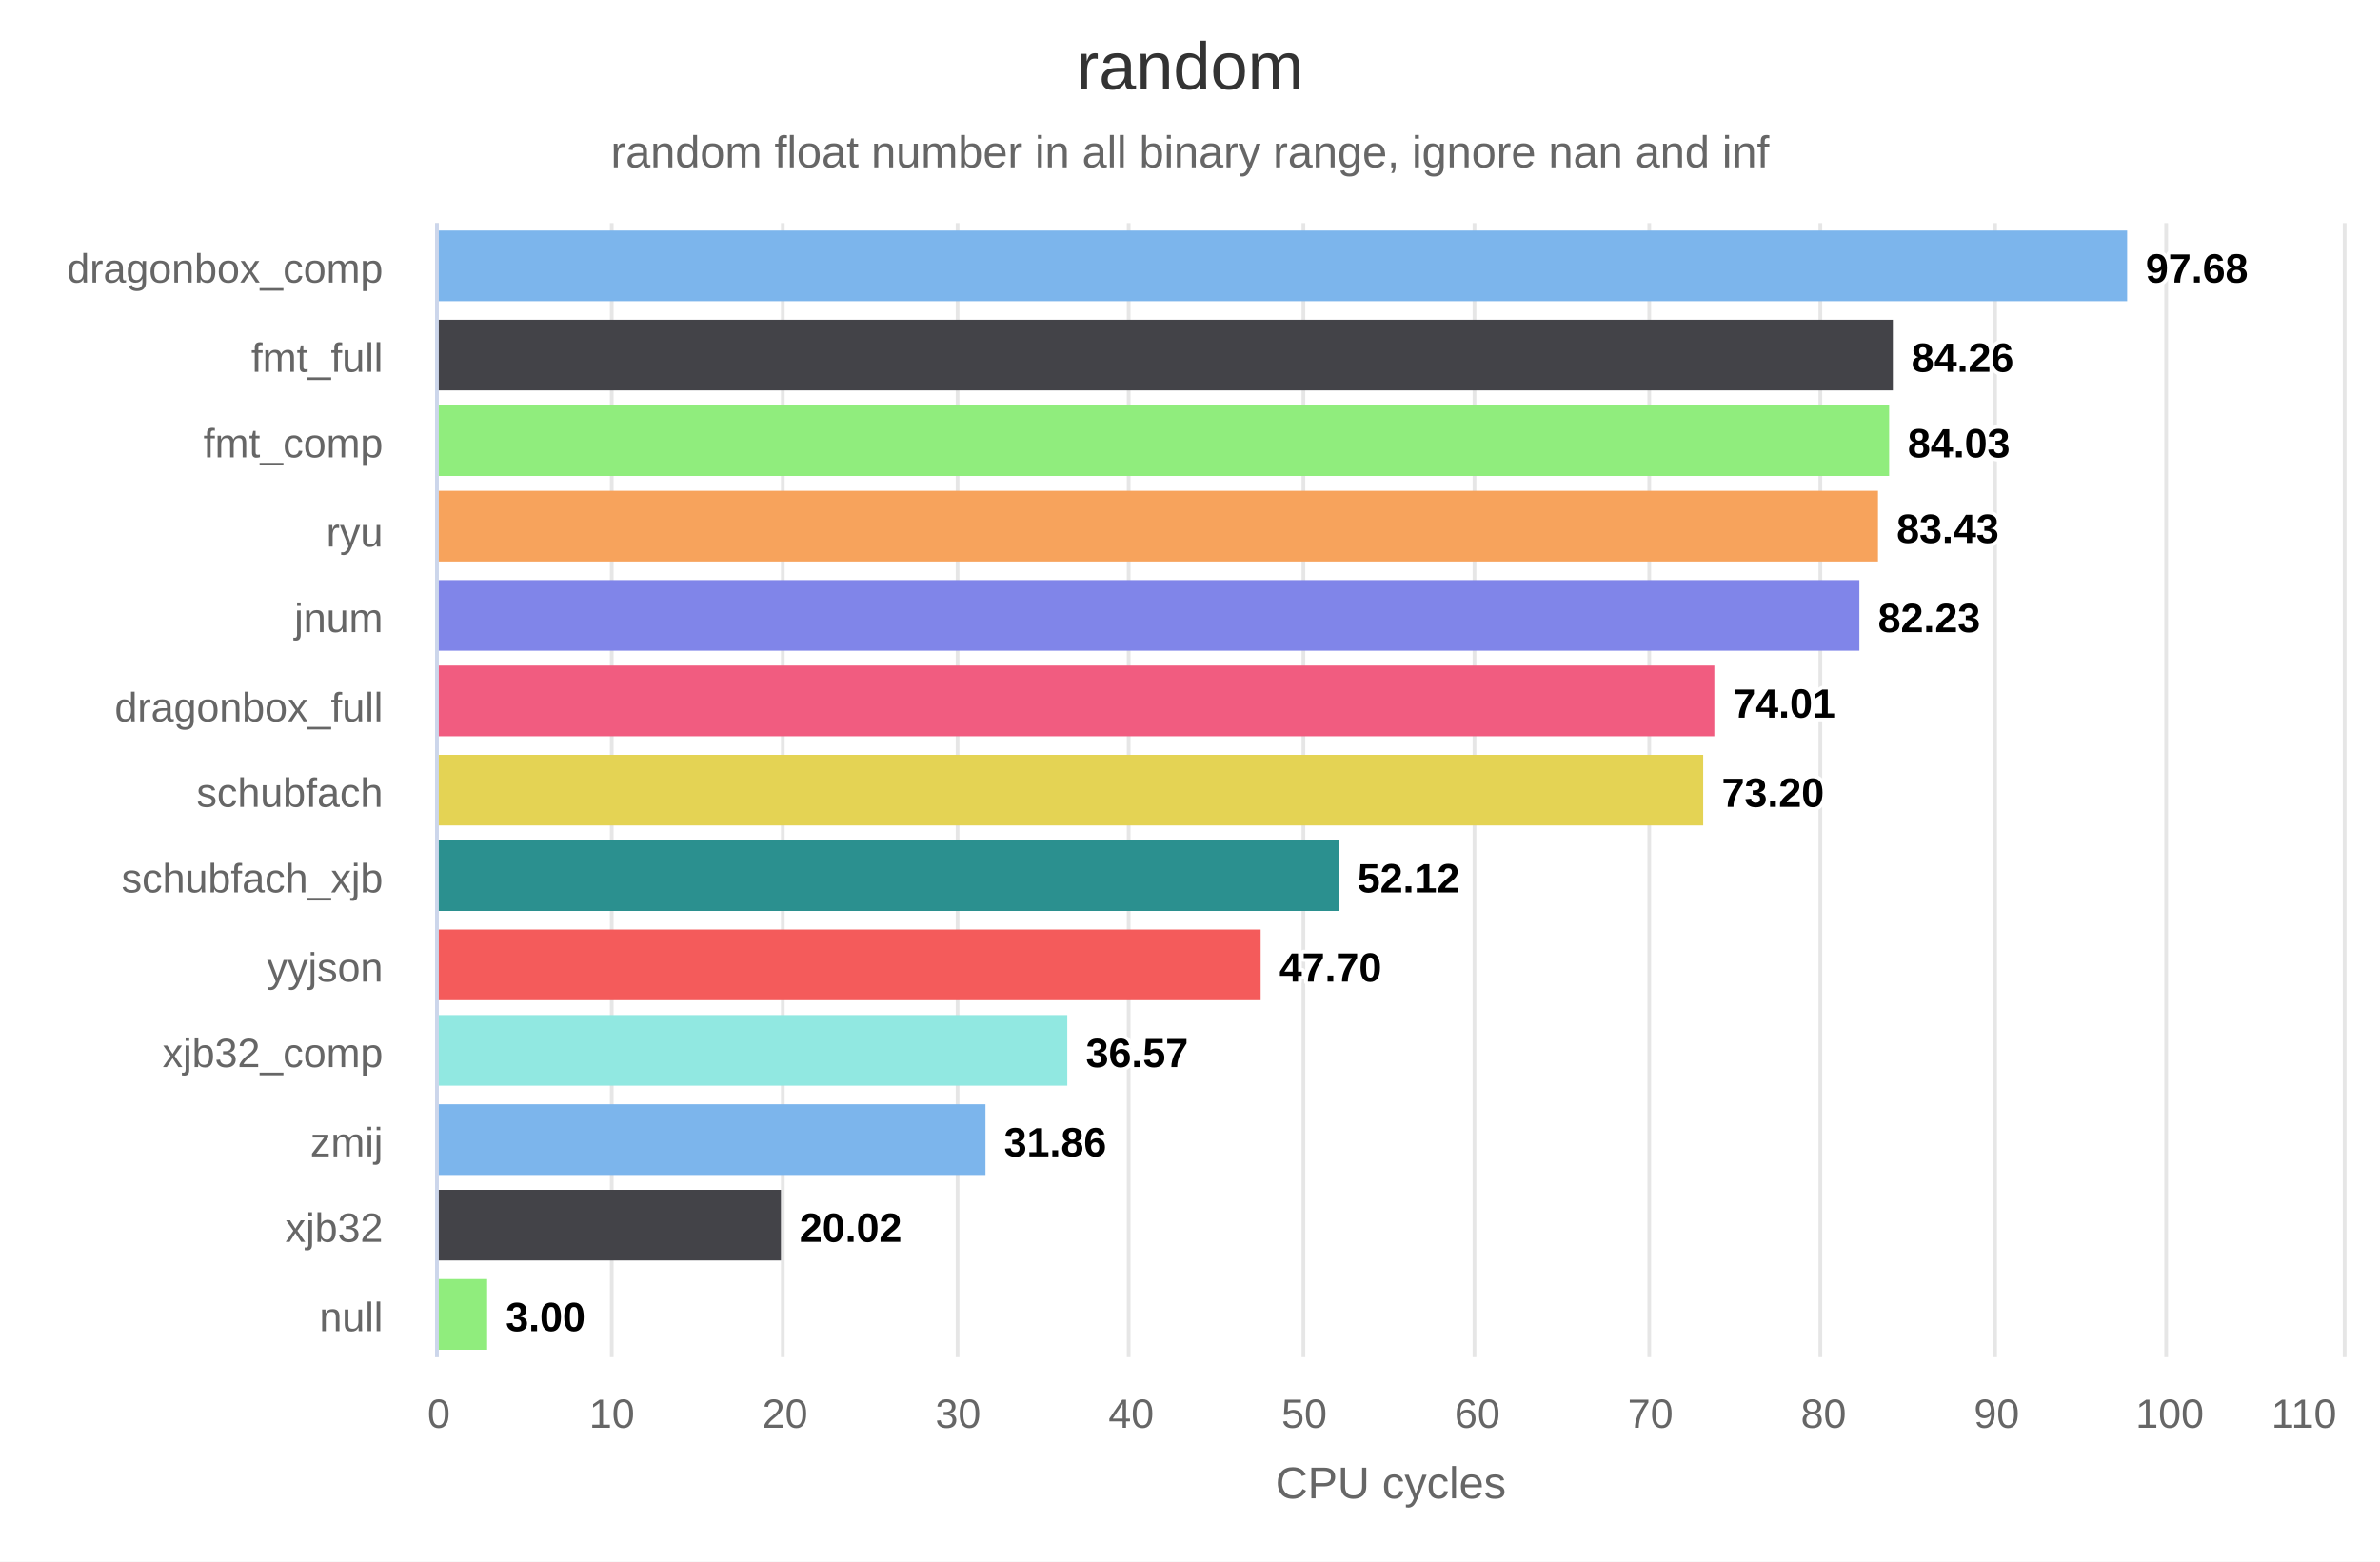
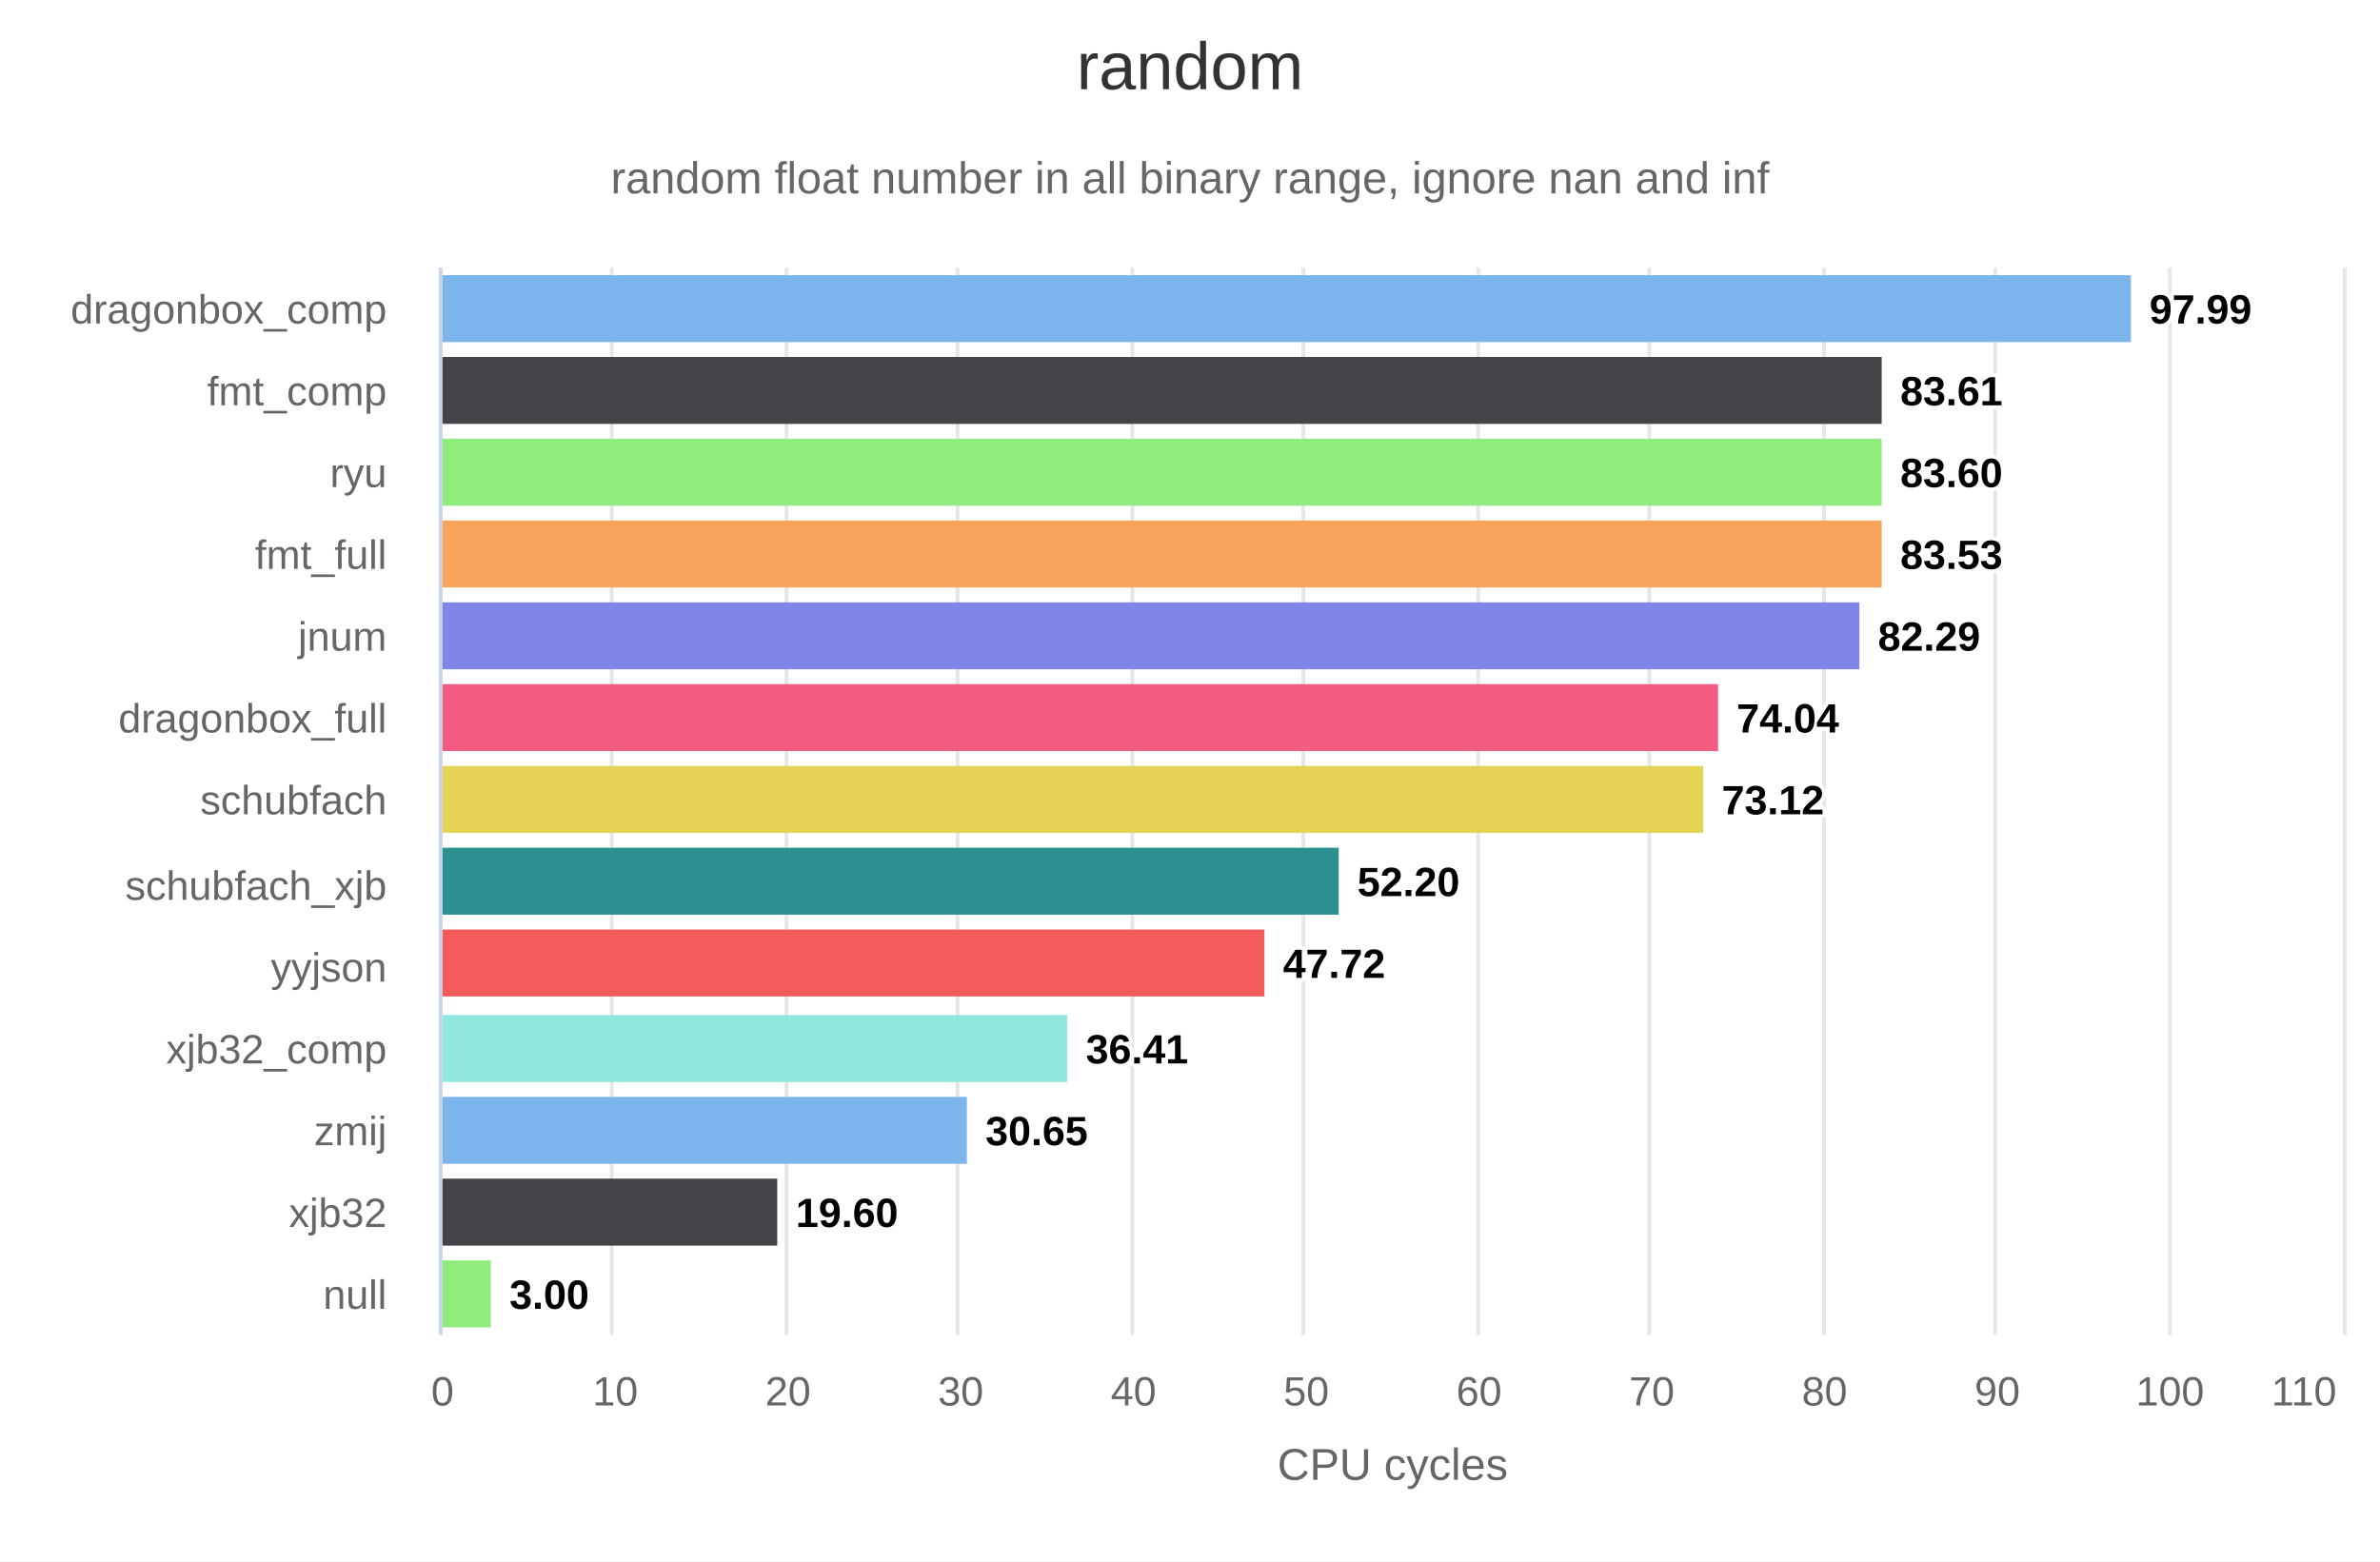
<svg xmlns="http://www.w3.org/2000/svg" version="1.1" class="highcharts-root" style="font-family:&quot;Lucida Grande&quot;, &quot;Lucida Sans Unicode&quot;, Arial, Helvetica, sans-serif;font-size:12px;" width="640" height="420" viewBox="0 0 640 420">
  <defs>
-     <clipPath id="highcharts-clttrz6-19-">
-       <rect x="0" y="0" width="305" height="512" fill="none" />
+     <clipPath id="highcharts-54fomq5-19-">
+       <rect x="0" y="0" width="287" height="511" fill="none" />
    </clipPath>
  </defs>
  <rect fill="#ffffff" class="highcharts-background" x="0" y="0" width="640" height="420" rx="0" ry="0" />
-   <rect fill="none" class="highcharts-plot-background" x="118" y="60" width="512" height="305" />
+   <rect fill="none" class="highcharts-plot-background" x="119" y="72" width="511" height="287" />
  <g class="highcharts-grid highcharts-xaxis-grid" data-z-index="1">
-     <path fill="none" data-z-index="1" class="highcharts-grid-line" d="M 118 83.5 L 630 83.5" opacity="1" />
-     <path fill="none" data-z-index="1" class="highcharts-grid-line" d="M 118 107.5 L 630 107.5" opacity="1" />
-     <path fill="none" data-z-index="1" class="highcharts-grid-line" d="M 118 130.5 L 630 130.5" opacity="1" />
-     <path fill="none" data-z-index="1" class="highcharts-grid-line" d="M 118 154.5 L 630 154.5" opacity="1" />
-     <path fill="none" data-z-index="1" class="highcharts-grid-line" d="M 118 177.5 L 630 177.5" opacity="1" />
-     <path fill="none" data-z-index="1" class="highcharts-grid-line" d="M 118 201.5 L 630 201.5" opacity="1" />
-     <path fill="none" data-z-index="1" class="highcharts-grid-line" d="M 118 224.5 L 630 224.5" opacity="1" />
-     <path fill="none" data-z-index="1" class="highcharts-grid-line" d="M 118 248.5 L 630 248.5" opacity="1" />
-     <path fill="none" data-z-index="1" class="highcharts-grid-line" d="M 118 271.5 L 630 271.5" opacity="1" />
-     <path fill="none" data-z-index="1" class="highcharts-grid-line" d="M 118 295.5 L 630 295.5" opacity="1" />
-     <path fill="none" data-z-index="1" class="highcharts-grid-line" d="M 118 318.5 L 630 318.5" opacity="1" />
-     <path fill="none" data-z-index="1" class="highcharts-grid-line" d="M 118 342.5 L 630 342.5" opacity="1" />
-     <path fill="none" data-z-index="1" class="highcharts-grid-line" d="M 118 365.5 L 630 365.5" opacity="1" />
-     <path fill="none" data-z-index="1" class="highcharts-grid-line" d="M 118 60.5 L 630 60.5" opacity="1" />
+     <path fill="none" data-z-index="1" class="highcharts-grid-line" d="M 119 94.5 L 630 94.5" opacity="1" />
+     <path fill="none" data-z-index="1" class="highcharts-grid-line" d="M 119 116.5 L 630 116.5" opacity="1" />
+     <path fill="none" data-z-index="1" class="highcharts-grid-line" d="M 119 138.5 L 630 138.5" opacity="1" />
+     <path fill="none" data-z-index="1" class="highcharts-grid-line" d="M 119 160.5 L 630 160.5" opacity="1" />
+     <path fill="none" data-z-index="1" class="highcharts-grid-line" d="M 119 182.5 L 630 182.5" opacity="1" />
+     <path fill="none" data-z-index="1" class="highcharts-grid-line" d="M 119 204.5 L 630 204.5" opacity="1" />
+     <path fill="none" data-z-index="1" class="highcharts-grid-line" d="M 119 227.5 L 630 227.5" opacity="1" />
+     <path fill="none" data-z-index="1" class="highcharts-grid-line" d="M 119 249.5 L 630 249.5" opacity="1" />
+     <path fill="none" data-z-index="1" class="highcharts-grid-line" d="M 119 271.5 L 630 271.5" opacity="1" />
+     <path fill="none" data-z-index="1" class="highcharts-grid-line" d="M 119 293.5 L 630 293.5" opacity="1" />
+     <path fill="none" data-z-index="1" class="highcharts-grid-line" d="M 119 315.5 L 630 315.5" opacity="1" />
+     <path fill="none" data-z-index="1" class="highcharts-grid-line" d="M 119 337.5 L 630 337.5" opacity="1" />
+     <path fill="none" data-z-index="1" class="highcharts-grid-line" d="M 119 359.5 L 630 359.5" opacity="1" />
+     <path fill="none" data-z-index="1" class="highcharts-grid-line" d="M 119 72.5 L 630 72.5" opacity="1" />
  </g>
  <g class="highcharts-grid highcharts-yaxis-grid" data-z-index="1">
-     <path fill="none" stroke="#e6e6e6" stroke-width="1" data-z-index="1" class="highcharts-grid-line" d="M 117.5 60 L 117.5 365" opacity="1" />
-     <path fill="none" stroke="#e6e6e6" stroke-width="1" data-z-index="1" class="highcharts-grid-line" d="M 164.5 60 L 164.5 365" opacity="1" />
-     <path fill="none" stroke="#e6e6e6" stroke-width="1" data-z-index="1" class="highcharts-grid-line" d="M 210.5 60 L 210.5 365" opacity="1" />
-     <path fill="none" stroke="#e6e6e6" stroke-width="1" data-z-index="1" class="highcharts-grid-line" d="M 257.5 60 L 257.5 365" opacity="1" />
-     <path fill="none" stroke="#e6e6e6" stroke-width="1" data-z-index="1" class="highcharts-grid-line" d="M 303.5 60 L 303.5 365" opacity="1" />
-     <path fill="none" stroke="#e6e6e6" stroke-width="1" data-z-index="1" class="highcharts-grid-line" d="M 350.5 60 L 350.5 365" opacity="1" />
-     <path fill="none" stroke="#e6e6e6" stroke-width="1" data-z-index="1" class="highcharts-grid-line" d="M 396.5 60 L 396.5 365" opacity="1" />
-     <path fill="none" stroke="#e6e6e6" stroke-width="1" data-z-index="1" class="highcharts-grid-line" d="M 443.5 60 L 443.5 365" opacity="1" />
-     <path fill="none" stroke="#e6e6e6" stroke-width="1" data-z-index="1" class="highcharts-grid-line" d="M 489.5 60 L 489.5 365" opacity="1" />
-     <path fill="none" stroke="#e6e6e6" stroke-width="1" data-z-index="1" class="highcharts-grid-line" d="M 536.5 60 L 536.5 365" opacity="1" />
-     <path fill="none" stroke="#e6e6e6" stroke-width="1" data-z-index="1" class="highcharts-grid-line" d="M 582.5 60 L 582.5 365" opacity="1" />
-     <path fill="none" stroke="#e6e6e6" stroke-width="1" data-z-index="1" class="highcharts-grid-line" d="M 630.5 60 L 630.5 365" opacity="1" />
+     <path fill="none" stroke="#e6e6e6" stroke-width="1" data-z-index="1" class="highcharts-grid-line" d="M 118.5 72 L 118.5 359" opacity="1" />
+     <path fill="none" stroke="#e6e6e6" stroke-width="1" data-z-index="1" class="highcharts-grid-line" d="M 164.5 72 L 164.5 359" opacity="1" />
+     <path fill="none" stroke="#e6e6e6" stroke-width="1" data-z-index="1" class="highcharts-grid-line" d="M 211.5 72 L 211.5 359" opacity="1" />
+     <path fill="none" stroke="#e6e6e6" stroke-width="1" data-z-index="1" class="highcharts-grid-line" d="M 257.5 72 L 257.5 359" opacity="1" />
+     <path fill="none" stroke="#e6e6e6" stroke-width="1" data-z-index="1" class="highcharts-grid-line" d="M 304.5 72 L 304.5 359" opacity="1" />
+     <path fill="none" stroke="#e6e6e6" stroke-width="1" data-z-index="1" class="highcharts-grid-line" d="M 350.5 72 L 350.5 359" opacity="1" />
+     <path fill="none" stroke="#e6e6e6" stroke-width="1" data-z-index="1" class="highcharts-grid-line" d="M 397.5 72 L 397.5 359" opacity="1" />
+     <path fill="none" stroke="#e6e6e6" stroke-width="1" data-z-index="1" class="highcharts-grid-line" d="M 443.5 72 L 443.5 359" opacity="1" />
+     <path fill="none" stroke="#e6e6e6" stroke-width="1" data-z-index="1" class="highcharts-grid-line" d="M 490.5 72 L 490.5 359" opacity="1" />
+     <path fill="none" stroke="#e6e6e6" stroke-width="1" data-z-index="1" class="highcharts-grid-line" d="M 536.5 72 L 536.5 359" opacity="1" />
+     <path fill="none" stroke="#e6e6e6" stroke-width="1" data-z-index="1" class="highcharts-grid-line" d="M 583.5 72 L 583.5 359" opacity="1" />
+     <path fill="none" stroke="#e6e6e6" stroke-width="1" data-z-index="1" class="highcharts-grid-line" d="M 630.5 72 L 630.5 359" opacity="1" />
  </g>
-   <rect fill="none" class="highcharts-plot-border" data-z-index="1" x="118" y="60" width="512" height="305" />
+   <rect fill="none" class="highcharts-plot-border" data-z-index="1" x="119" y="72" width="511" height="287" />
  <g class="highcharts-axis highcharts-xaxis" data-z-index="2">
-     <path fill="none" class="highcharts-axis-line" stroke="#ccd6eb" stroke-width="1" data-z-index="7" d="M 117.5 60 L 117.5 365" />
+     <path fill="none" class="highcharts-axis-line" stroke="#ccd6eb" stroke-width="1" data-z-index="7" d="M 118.5 72 L 118.5 359" />
  </g>
  <g class="highcharts-axis highcharts-yaxis" data-z-index="2">
-     <text x="374" data-z-index="7" text-anchor="middle" transform="translate(0,0)" class="highcharts-axis-title" style="color:#666666;fill:#666666;" y="402.969">
+     <text x="374.5" data-z-index="7" text-anchor="middle" transform="translate(0,0)" class="highcharts-axis-title" style="color:#666666;fill:#666666;" y="398">
      <tspan>CPU cycles</tspan>
    </text>
-     <path fill="none" class="highcharts-axis-line" data-z-index="7" d="M 118 365 L 630 365" />
+     <path fill="none" class="highcharts-axis-line" data-z-index="7" d="M 119 359 L 630 359" />
  </g>
  <g class="highcharts-series-group" data-z-index="3">
-     <g class="highcharts-series highcharts-series-0 highcharts-bar-series" data-z-index="0.1" opacity="1" transform="translate(630,365) rotate(90) scale(-1,1) scale(1 1)" clip-path="url(#highcharts-clttrz6-19-)">
-       <rect x="284" y="58" width="19" height="455" fill="#7cb5ec" opacity="1" class="highcharts-point highcharts-color-0" />
-       <rect x="260" y="121" width="19" height="392" fill="#434348" opacity="1" class="highcharts-point highcharts-color-1" />
-       <rect x="237" y="122" width="19" height="391" fill="#90ed7d" opacity="1" class="highcharts-point highcharts-color-2" />
-       <rect x="214" y="125" width="19" height="388" fill="#f7a35c" opacity="1" class="highcharts-point highcharts-color-3" />
-       <rect x="190" y="130" width="19" height="383" fill="#8085e9" opacity="1" class="highcharts-point highcharts-color-4" />
-       <rect x="167" y="169" width="19" height="344" fill="#f15c80" opacity="1" class="highcharts-point highcharts-color-5" />
-       <rect x="143" y="172" width="19" height="341" fill="#e4d354" opacity="1" class="highcharts-point highcharts-color-6" />
-       <rect x="120" y="270" width="19" height="243" fill="#2b908f" opacity="1" class="highcharts-point highcharts-color-7" />
-       <rect x="96" y="291" width="19" height="222" fill="#f45b5b" opacity="1" class="highcharts-point highcharts-color-8" />
-       <rect x="73" y="343" width="19" height="170" fill="#91e8e1" opacity="1" class="highcharts-point highcharts-color-9" />
-       <rect x="49" y="365" width="19" height="148" fill="#7cb5ec" opacity="1" class="highcharts-point highcharts-color-0" />
-       <rect x="26" y="420" width="19" height="93" fill="#434348" opacity="1" class="highcharts-point highcharts-color-1" />
-       <rect x="2" y="499" width="19" height="14" fill="#90ed7d" opacity="1" class="highcharts-point highcharts-color-2" />
+     <g class="highcharts-series highcharts-series-0 highcharts-bar-series" data-z-index="0.1" opacity="1" transform="translate(630,359) rotate(90) scale(-1,1) scale(1 1)" clip-path="url(#highcharts-54fomq5-19-)">
+       <rect x="267" y="57" width="18" height="455" fill="#7cb5ec" opacity="1" class="highcharts-point highcharts-color-0" />
+       <rect x="245" y="124" width="18" height="388" fill="#434348" opacity="1" class="highcharts-point highcharts-color-1" />
+       <rect x="223" y="124" width="18" height="388" fill="#90ed7d" opacity="1" class="highcharts-point highcharts-color-2" />
+       <rect x="201" y="124" width="18" height="388" fill="#f7a35c" opacity="1" class="highcharts-point highcharts-color-3" />
+       <rect x="179" y="130" width="18" height="382" fill="#8085e9" opacity="1" class="highcharts-point highcharts-color-4" />
+       <rect x="157" y="168" width="18" height="344" fill="#f15c80" opacity="1" class="highcharts-point highcharts-color-5" />
+       <rect x="135" y="172" width="18" height="340" fill="#e4d354" opacity="1" class="highcharts-point highcharts-color-6" />
+       <rect x="113" y="270" width="18" height="242" fill="#2b908f" opacity="1" class="highcharts-point highcharts-color-7" />
+       <rect x="91" y="290" width="18" height="222" fill="#f45b5b" opacity="1" class="highcharts-point highcharts-color-8" />
+       <rect x="68" y="343" width="18" height="169" fill="#91e8e1" opacity="1" class="highcharts-point highcharts-color-9" />
+       <rect x="46" y="370" width="18" height="142" fill="#7cb5ec" opacity="1" class="highcharts-point highcharts-color-0" />
+       <rect x="24" y="421" width="18" height="91" fill="#434348" opacity="1" class="highcharts-point highcharts-color-1" />
+       <rect x="2" y="498" width="18" height="14" fill="#90ed7d" opacity="1" class="highcharts-point highcharts-color-2" />
    </g>
-     <g class="highcharts-markers highcharts-series-0 highcharts-bar-series" data-z-index="0.1" opacity="1" transform="translate(630,365) rotate(90) scale(-1,1) scale(1 1)" clip-path="none" />
+     <g class="highcharts-markers highcharts-series-0 highcharts-bar-series" data-z-index="0.1" opacity="1" transform="translate(630,359) rotate(90) scale(-1,1) scale(1 1)" clip-path="none" />
  </g>
  <text x="320" text-anchor="middle" class="highcharts-title" data-z-index="4" style="color:#333333;font-size:18px;fill:#333333;" y="24">
    <tspan>random</tspan>
  </text>
-   <text x="320" text-anchor="middle" class="highcharts-subtitle" data-z-index="4" style="color:#666666;fill:#666666;" y="45">
+   <text x="320" text-anchor="middle" class="highcharts-subtitle" data-z-index="4" style="color:#666666;fill:#666666;" y="52">
    <tspan>random float number in all binary range, ignore nan and inf</tspan>
  </text>
  <text x="10" text-anchor="start" class="highcharts-caption" data-z-index="4" style="color:#666666;fill:#666666;" y="417" />
-   <g class="highcharts-data-labels highcharts-series-0 highcharts-bar-series" data-z-index="6" opacity="1" transform="translate(118,60) scale(1 1)">
-     <g class="highcharts-label highcharts-data-label highcharts-data-label-color-0" data-z-index="1" transform="translate(454,0)">
+   <g class="highcharts-data-labels highcharts-series-0 highcharts-bar-series" data-z-index="6" opacity="1" transform="translate(119,72) scale(1 1)">
+     <g class="highcharts-label highcharts-data-label highcharts-data-label-color-0" data-z-index="1" transform="translate(454,-1)">
      <text x="5" data-z-index="1" y="16" style="color:#000000;font-size:11px;font-weight:bold;fill:#000000;">
-         <tspan x="5" y="16" class="highcharts-text-outline" fill="#FFFFFF" stroke="#FFFFFF" stroke-width="2px" stroke-linejoin="round" style="">97.68</tspan>
-         <tspan x="5" y="16">97.68</tspan>
+         <tspan x="5" y="16" class="highcharts-text-outline" fill="#FFFFFF" stroke="#FFFFFF" stroke-width="2px" stroke-linejoin="round" style="">97.99</tspan>
+         <tspan x="5" y="16">97.99</tspan>
      </text>
    </g>
-     <g class="highcharts-label highcharts-data-label highcharts-data-label-color-1" data-z-index="1" transform="translate(391,24)">
+     <g class="highcharts-label highcharts-data-label highcharts-data-label-color-1" data-z-index="1" transform="translate(387,21)">
      <text x="5" data-z-index="1" y="16" style="color:#000000;font-size:11px;font-weight:bold;fill:#000000;">
-         <tspan x="5" y="16" class="highcharts-text-outline" fill="#FFFFFF" stroke="#FFFFFF" stroke-width="2px" stroke-linejoin="round">84.26</tspan>
-         <tspan x="5" y="16">84.26</tspan>
+         <tspan x="5" y="16" class="highcharts-text-outline" fill="#FFFFFF" stroke="#FFFFFF" stroke-width="2px" stroke-linejoin="round">83.61</tspan>
+         <tspan x="5" y="16">83.61</tspan>
      </text>
    </g>
-     <g class="highcharts-label highcharts-data-label highcharts-data-label-color-2" data-z-index="1" transform="translate(390,47)">
+     <g class="highcharts-label highcharts-data-label highcharts-data-label-color-2" data-z-index="1" transform="translate(387,43)">
      <text x="5" data-z-index="1" y="16" style="color:#000000;font-size:11px;font-weight:bold;fill:#000000;">
-         <tspan x="5" y="16" class="highcharts-text-outline" fill="#FFFFFF" stroke="#FFFFFF" stroke-width="2px" stroke-linejoin="round">84.03</tspan>
-         <tspan x="5" y="16">84.03</tspan>
+         <tspan x="5" y="16" class="highcharts-text-outline" fill="#FFFFFF" stroke="#FFFFFF" stroke-width="2px" stroke-linejoin="round">83.60</tspan>
+         <tspan x="5" y="16">83.60</tspan>
      </text>
    </g>
-     <g class="highcharts-label highcharts-data-label highcharts-data-label-color-3" data-z-index="1" transform="translate(387,70)">
+     <g class="highcharts-label highcharts-data-label highcharts-data-label-color-3" data-z-index="1" transform="translate(387,65)">
      <text x="5" data-z-index="1" y="16" style="color:#000000;font-size:11px;font-weight:bold;fill:#000000;">
-         <tspan x="5" y="16" class="highcharts-text-outline" fill="#FFFFFF" stroke="#FFFFFF" stroke-width="2px" stroke-linejoin="round">83.43</tspan>
-         <tspan x="5" y="16">83.43</tspan>
+         <tspan x="5" y="16" class="highcharts-text-outline" fill="#FFFFFF" stroke="#FFFFFF" stroke-width="2px" stroke-linejoin="round">83.53</tspan>
+         <tspan x="5" y="16">83.53</tspan>
      </text>
    </g>
-     <g class="highcharts-label highcharts-data-label highcharts-data-label-color-4" data-z-index="1" transform="translate(382,94)">
+     <g class="highcharts-label highcharts-data-label highcharts-data-label-color-4" data-z-index="1" transform="translate(381,87)">
      <text x="5" data-z-index="1" y="16" style="color:#000000;font-size:11px;font-weight:bold;fill:#000000;">
-         <tspan x="5" y="16" class="highcharts-text-outline" fill="#FFFFFF" stroke="#FFFFFF" stroke-width="2px" stroke-linejoin="round">82.23</tspan>
-         <tspan x="5" y="16">82.23</tspan>
+         <tspan x="5" y="16" class="highcharts-text-outline" fill="#FFFFFF" stroke="#FFFFFF" stroke-width="2px" stroke-linejoin="round">82.29</tspan>
+         <tspan x="5" y="16">82.29</tspan>
      </text>
    </g>
-     <g class="highcharts-label highcharts-data-label highcharts-data-label-color-5" data-z-index="1" transform="translate(343,117)">
+     <g class="highcharts-label highcharts-data-label highcharts-data-label-color-5" data-z-index="1" transform="translate(343,109)">
      <text x="5" data-z-index="1" y="16" style="color:#000000;font-size:11px;font-weight:bold;fill:#000000;">
-         <tspan x="5" y="16" class="highcharts-text-outline" fill="#FFFFFF" stroke="#FFFFFF" stroke-width="2px" stroke-linejoin="round">74.01</tspan>
-         <tspan x="5" y="16">74.01</tspan>
+         <tspan x="5" y="16" class="highcharts-text-outline" fill="#FFFFFF" stroke="#FFFFFF" stroke-width="2px" stroke-linejoin="round">74.04</tspan>
+         <tspan x="5" y="16">74.04</tspan>
      </text>
    </g>
-     <g class="highcharts-label highcharts-data-label highcharts-data-label-color-6" data-z-index="1" transform="translate(340,141)">
+     <g class="highcharts-label highcharts-data-label highcharts-data-label-color-6" data-z-index="1" transform="translate(339,131)">
      <text x="5" data-z-index="1" y="16" style="color:#000000;font-size:11px;font-weight:bold;fill:#000000;">
-         <tspan x="5" y="16" class="highcharts-text-outline" fill="#FFFFFF" stroke="#FFFFFF" stroke-width="2px" stroke-linejoin="round">73.20</tspan>
-         <tspan x="5" y="16">73.20</tspan>
+         <tspan x="5" y="16" class="highcharts-text-outline" fill="#FFFFFF" stroke="#FFFFFF" stroke-width="2px" stroke-linejoin="round">73.12</tspan>
+         <tspan x="5" y="16">73.12</tspan>
      </text>
    </g>
-     <g class="highcharts-label highcharts-data-label highcharts-data-label-color-7" data-z-index="1" transform="translate(242,164)">
+     <g class="highcharts-label highcharts-data-label highcharts-data-label-color-7" data-z-index="1" transform="translate(241,153)">
      <text x="5" data-z-index="1" y="16" style="color:#000000;font-size:11px;font-weight:bold;fill:#000000;">
-         <tspan x="5" y="16" class="highcharts-text-outline" fill="#FFFFFF" stroke="#FFFFFF" stroke-width="2px" stroke-linejoin="round">52.12</tspan>
-         <tspan x="5" y="16">52.12</tspan>
+         <tspan x="5" y="16" class="highcharts-text-outline" fill="#FFFFFF" stroke="#FFFFFF" stroke-width="2px" stroke-linejoin="round">52.20</tspan>
+         <tspan x="5" y="16">52.20</tspan>
      </text>
    </g>
-     <g class="highcharts-label highcharts-data-label highcharts-data-label-color-8" data-z-index="1" transform="translate(221,188)">
+     <g class="highcharts-label highcharts-data-label highcharts-data-label-color-8" data-z-index="1" transform="translate(221,175)">
      <text x="5" data-z-index="1" y="16" style="color:#000000;font-size:11px;font-weight:bold;fill:#000000;">
-         <tspan x="5" y="16" class="highcharts-text-outline" fill="#FFFFFF" stroke="#FFFFFF" stroke-width="2px" stroke-linejoin="round">47.70</tspan>
-         <tspan x="5" y="16">47.70</tspan>
+         <tspan x="5" y="16" class="highcharts-text-outline" fill="#FFFFFF" stroke="#FFFFFF" stroke-width="2px" stroke-linejoin="round">47.72</tspan>
+         <tspan x="5" y="16">47.72</tspan>
      </text>
    </g>
-     <g class="highcharts-label highcharts-data-label highcharts-data-label-color-9" data-z-index="1" transform="translate(169,211)">
+     <g class="highcharts-label highcharts-data-label highcharts-data-label-color-9" data-z-index="1" transform="translate(168,198)">
      <text x="5" data-z-index="1" y="16" style="color:#000000;font-size:11px;font-weight:bold;fill:#000000;">
-         <tspan x="5" y="16" class="highcharts-text-outline" fill="#FFFFFF" stroke="#FFFFFF" stroke-width="2px" stroke-linejoin="round">36.57</tspan>
-         <tspan x="5" y="16">36.57</tspan>
+         <tspan x="5" y="16" class="highcharts-text-outline" fill="#FFFFFF" stroke="#FFFFFF" stroke-width="2px" stroke-linejoin="round">36.41</tspan>
+         <tspan x="5" y="16">36.41</tspan>
      </text>
    </g>
-     <g class="highcharts-label highcharts-data-label highcharts-data-label-color-0" data-z-index="1" transform="translate(147,235)">
+     <g class="highcharts-label highcharts-data-label highcharts-data-label-color-0" data-z-index="1" transform="translate(141,220)">
      <text x="5" data-z-index="1" y="16" style="color:#000000;font-size:11px;font-weight:bold;fill:#000000;">
-         <tspan x="5" y="16" class="highcharts-text-outline" fill="#FFFFFF" stroke="#FFFFFF" stroke-width="2px" stroke-linejoin="round">31.86</tspan>
-         <tspan x="5" y="16">31.86</tspan>
+         <tspan x="5" y="16" class="highcharts-text-outline" fill="#FFFFFF" stroke="#FFFFFF" stroke-width="2px" stroke-linejoin="round">30.65</tspan>
+         <tspan x="5" y="16">30.65</tspan>
      </text>
    </g>
-     <g class="highcharts-label highcharts-data-label highcharts-data-label-color-1" data-z-index="1" transform="translate(92,258)">
+     <g class="highcharts-label highcharts-data-label highcharts-data-label-color-1" data-z-index="1" transform="translate(90,242)">
      <text x="5" data-z-index="1" y="16" style="color:#000000;font-size:11px;font-weight:bold;fill:#000000;">
-         <tspan x="5" y="16" class="highcharts-text-outline" fill="#FFFFFF" stroke="#FFFFFF" stroke-width="2px" stroke-linejoin="round">20.02</tspan>
-         <tspan x="5" y="16">20.02</tspan>
+         <tspan x="5" y="16" class="highcharts-text-outline" fill="#FFFFFF" stroke="#FFFFFF" stroke-width="2px" stroke-linejoin="round">19.60</tspan>
+         <tspan x="5" y="16">19.60</tspan>
      </text>
    </g>
-     <g class="highcharts-label highcharts-data-label highcharts-data-label-color-2" data-z-index="1" transform="translate(13,282)">
+     <g class="highcharts-label highcharts-data-label highcharts-data-label-color-2" data-z-index="1" transform="translate(13,264)">
      <text x="5" data-z-index="1" y="16" style="color:#000000;font-size:11px;font-weight:bold;fill:#000000;">
        <tspan x="5" y="16" class="highcharts-text-outline" fill="#FFFFFF" stroke="#FFFFFF" stroke-width="2px" stroke-linejoin="round" style="">3.00</tspan>
        <tspan x="5" y="16">3.00</tspan>
      </text>
    </g>
  </g>
  <g class="highcharts-axis-labels highcharts-xaxis-labels" data-z-index="7">
-     <text x="103" style="color:#666666;cursor:default;font-size:11px;fill:#666666;" text-anchor="end" transform="translate(0,0)" y="76" opacity="1">dragonbox_comp</text>
-     <text x="103" style="color:#666666;cursor:default;font-size:11px;fill:#666666;" text-anchor="end" transform="translate(0,0)" y="100" opacity="1">fmt_full</text>
-     <text x="103" style="color:#666666;cursor:default;font-size:11px;fill:#666666;" text-anchor="end" transform="translate(0,0)" y="123" opacity="1">fmt_comp</text>
-     <text x="103" style="color:#666666;cursor:default;font-size:11px;fill:#666666;" text-anchor="end" transform="translate(0,0)" y="147" opacity="1">ryu</text>
-     <text x="103" style="color:#666666;cursor:default;font-size:11px;fill:#666666;" text-anchor="end" transform="translate(0,0)" y="170" opacity="1">jnum</text>
-     <text x="103" style="color:#666666;cursor:default;font-size:11px;fill:#666666;" text-anchor="end" transform="translate(0,0)" y="194" opacity="1">dragonbox_full</text>
-     <text x="103" style="color:#666666;cursor:default;font-size:11px;fill:#666666;" text-anchor="end" transform="translate(0,0)" y="217" opacity="1">schubfach</text>
-     <text x="103" style="color:#666666;cursor:default;font-size:11px;fill:#666666;" text-anchor="end" transform="translate(0,0)" y="240" opacity="1">schubfach_xjb</text>
-     <text x="103" style="color:#666666;cursor:default;font-size:11px;fill:#666666;" text-anchor="end" transform="translate(0,0)" y="264" opacity="1">yyjson</text>
-     <text x="103" style="color:#666666;cursor:default;font-size:11px;fill:#666666;" text-anchor="end" transform="translate(0,0)" y="287" opacity="1">xjb32_comp</text>
-     <text x="103" style="color:#666666;cursor:default;font-size:11px;fill:#666666;" text-anchor="end" transform="translate(0,0)" y="311" opacity="1">zmij</text>
-     <text x="103" style="color:#666666;cursor:default;font-size:11px;fill:#666666;" text-anchor="end" transform="translate(0,0)" y="334" opacity="1">xjb32</text>
-     <text x="103" style="color:#666666;cursor:default;font-size:11px;fill:#666666;" text-anchor="end" transform="translate(0,0)" y="358" opacity="1">null</text>
+     <text x="104" style="color:#666666;cursor:default;font-size:11px;fill:#666666;" text-anchor="end" transform="translate(0,0)" y="87" opacity="1">dragonbox_comp</text>
+     <text x="104" style="color:#666666;cursor:default;font-size:11px;fill:#666666;" text-anchor="end" transform="translate(0,0)" y="109" opacity="1">fmt_comp</text>
+     <text x="104" style="color:#666666;cursor:default;font-size:11px;fill:#666666;" text-anchor="end" transform="translate(0,0)" y="131" opacity="1">ryu</text>
+     <text x="104" style="color:#666666;cursor:default;font-size:11px;fill:#666666;" text-anchor="end" transform="translate(0,0)" y="153" opacity="1">fmt_full</text>
+     <text x="104" style="color:#666666;cursor:default;font-size:11px;fill:#666666;" text-anchor="end" transform="translate(0,0)" y="175" opacity="1">jnum</text>
+     <text x="104" style="color:#666666;cursor:default;font-size:11px;fill:#666666;" text-anchor="end" transform="translate(0,0)" y="197" opacity="1">dragonbox_full</text>
+     <text x="104" style="color:#666666;cursor:default;font-size:11px;fill:#666666;" text-anchor="end" transform="translate(0,0)" y="219" opacity="1">schubfach</text>
+     <text x="104" style="color:#666666;cursor:default;font-size:11px;fill:#666666;" text-anchor="end" transform="translate(0,0)" y="242" opacity="1">schubfach_xjb</text>
+     <text x="104" style="color:#666666;cursor:default;font-size:11px;fill:#666666;" text-anchor="end" transform="translate(0,0)" y="264" opacity="1">yyjson</text>
+     <text x="104" style="color:#666666;cursor:default;font-size:11px;fill:#666666;" text-anchor="end" transform="translate(0,0)" y="286" opacity="1">xjb32_comp</text>
+     <text x="104" style="color:#666666;cursor:default;font-size:11px;fill:#666666;" text-anchor="end" transform="translate(0,0)" y="308" opacity="1">zmij</text>
+     <text x="104" style="color:#666666;cursor:default;font-size:11px;fill:#666666;" text-anchor="end" transform="translate(0,0)" y="330" opacity="1">xjb32</text>
+     <text x="104" style="color:#666666;cursor:default;font-size:11px;fill:#666666;" text-anchor="end" transform="translate(0,0)" y="352" opacity="1">null</text>
  </g>
  <g class="highcharts-axis-labels highcharts-yaxis-labels" data-z-index="7">
-     <text x="118" style="color:#666666;cursor:default;font-size:11px;fill:#666666;" text-anchor="middle" transform="translate(0,0)" y="384" opacity="1">0</text>
-     <text x="164.545" style="color:#666666;cursor:default;font-size:11px;fill:#666666;" text-anchor="middle" transform="translate(0,0)" y="384" opacity="1">10</text>
-     <text x="211.091" style="color:#666666;cursor:default;font-size:11px;fill:#666666;" text-anchor="middle" transform="translate(0,0)" y="384" opacity="1">20</text>
-     <text x="257.636" style="color:#666666;cursor:default;font-size:11px;fill:#666666;" text-anchor="middle" transform="translate(0,0)" y="384" opacity="1">30</text>
-     <text x="304.182" style="color:#666666;cursor:default;font-size:11px;fill:#666666;" text-anchor="middle" transform="translate(0,0)" y="384" opacity="1">40</text>
-     <text x="350.727" style="color:#666666;cursor:default;font-size:11px;fill:#666666;" text-anchor="middle" transform="translate(0,0)" y="384" opacity="1">50</text>
-     <text x="397.273" style="color:#666666;cursor:default;font-size:11px;fill:#666666;" text-anchor="middle" transform="translate(0,0)" y="384" opacity="1">60</text>
-     <text x="443.818" style="color:#666666;cursor:default;font-size:11px;fill:#666666;" text-anchor="middle" transform="translate(0,0)" y="384" opacity="1">70</text>
-     <text x="490.364" style="color:#666666;cursor:default;font-size:11px;fill:#666666;" text-anchor="middle" transform="translate(0,0)" y="384" opacity="1">80</text>
-     <text x="536.909" style="color:#666666;cursor:default;font-size:11px;fill:#666666;" text-anchor="middle" transform="translate(0,0)" y="384" opacity="1">90</text>
-     <text x="583.455" style="color:#666666;cursor:default;font-size:11px;fill:#666666;" text-anchor="middle" transform="translate(0,0)" y="384" opacity="1">100</text>
-     <text x="619.562" style="color:#666666;cursor:default;font-size:11px;fill:#666666;" text-anchor="middle" transform="translate(0,0)" y="384" opacity="1">110</text>
+     <text x="119" style="color:#666666;cursor:default;font-size:11px;fill:#666666;" text-anchor="middle" transform="translate(0,0)" y="378" opacity="1">0</text>
+     <text x="165.455" style="color:#666666;cursor:default;font-size:11px;fill:#666666;" text-anchor="middle" transform="translate(0,0)" y="378" opacity="1">10</text>
+     <text x="211.909" style="color:#666666;cursor:default;font-size:11px;fill:#666666;" text-anchor="middle" transform="translate(0,0)" y="378" opacity="1">20</text>
+     <text x="258.364" style="color:#666666;cursor:default;font-size:11px;fill:#666666;" text-anchor="middle" transform="translate(0,0)" y="378" opacity="1">30</text>
+     <text x="304.818" style="color:#666666;cursor:default;font-size:11px;fill:#666666;" text-anchor="middle" transform="translate(0,0)" y="378" opacity="1">40</text>
+     <text x="351.273" style="color:#666666;cursor:default;font-size:11px;fill:#666666;" text-anchor="middle" transform="translate(0,0)" y="378" opacity="1">50</text>
+     <text x="397.727" style="color:#666666;cursor:default;font-size:11px;fill:#666666;" text-anchor="middle" transform="translate(0,0)" y="378" opacity="1">60</text>
+     <text x="444.182" style="color:#666666;cursor:default;font-size:11px;fill:#666666;" text-anchor="middle" transform="translate(0,0)" y="378" opacity="1">70</text>
+     <text x="490.636" style="color:#666666;cursor:default;font-size:11px;fill:#666666;" text-anchor="middle" transform="translate(0,0)" y="378" opacity="1">80</text>
+     <text x="537.091" style="color:#666666;cursor:default;font-size:11px;fill:#666666;" text-anchor="middle" transform="translate(0,0)" y="378" opacity="1">90</text>
+     <text x="583.545" style="color:#666666;cursor:default;font-size:11px;fill:#666666;" text-anchor="middle" transform="translate(0,0)" y="378" opacity="1">100</text>
+     <text x="619.562" style="color:#666666;cursor:default;font-size:11px;fill:#666666;" text-anchor="middle" transform="translate(0,0)" y="378" opacity="1">110</text>
  </g>
</svg>
